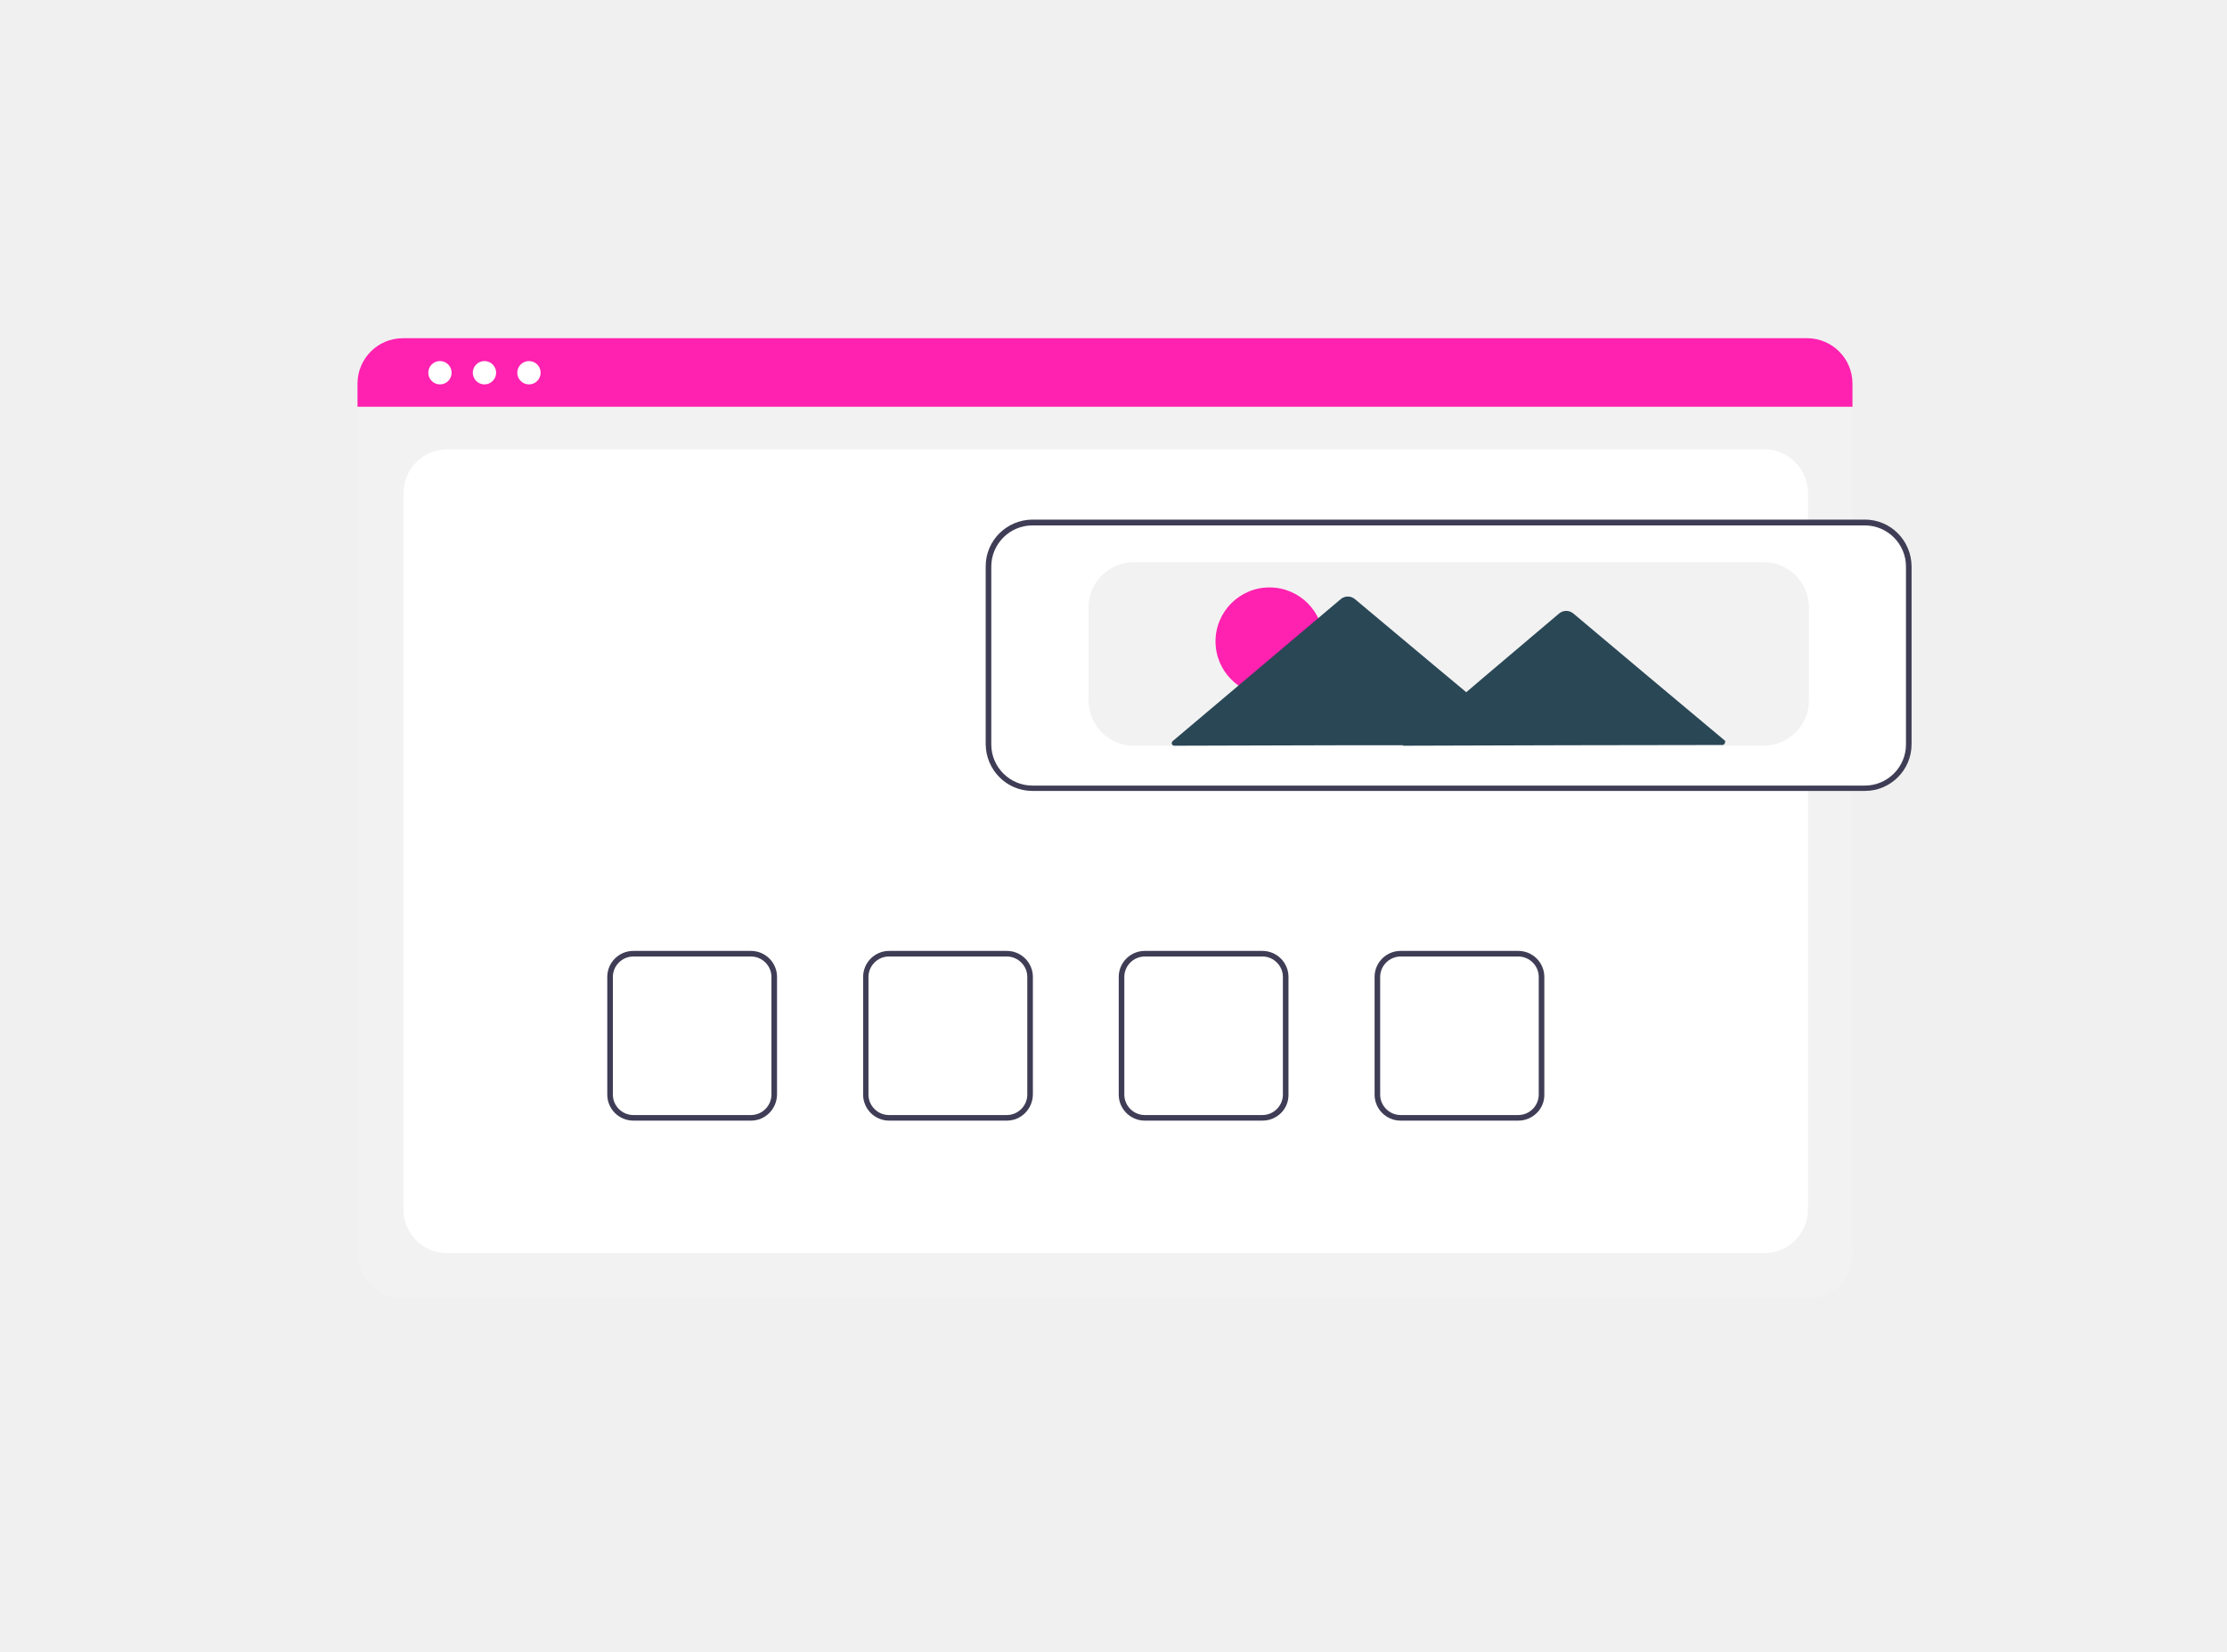
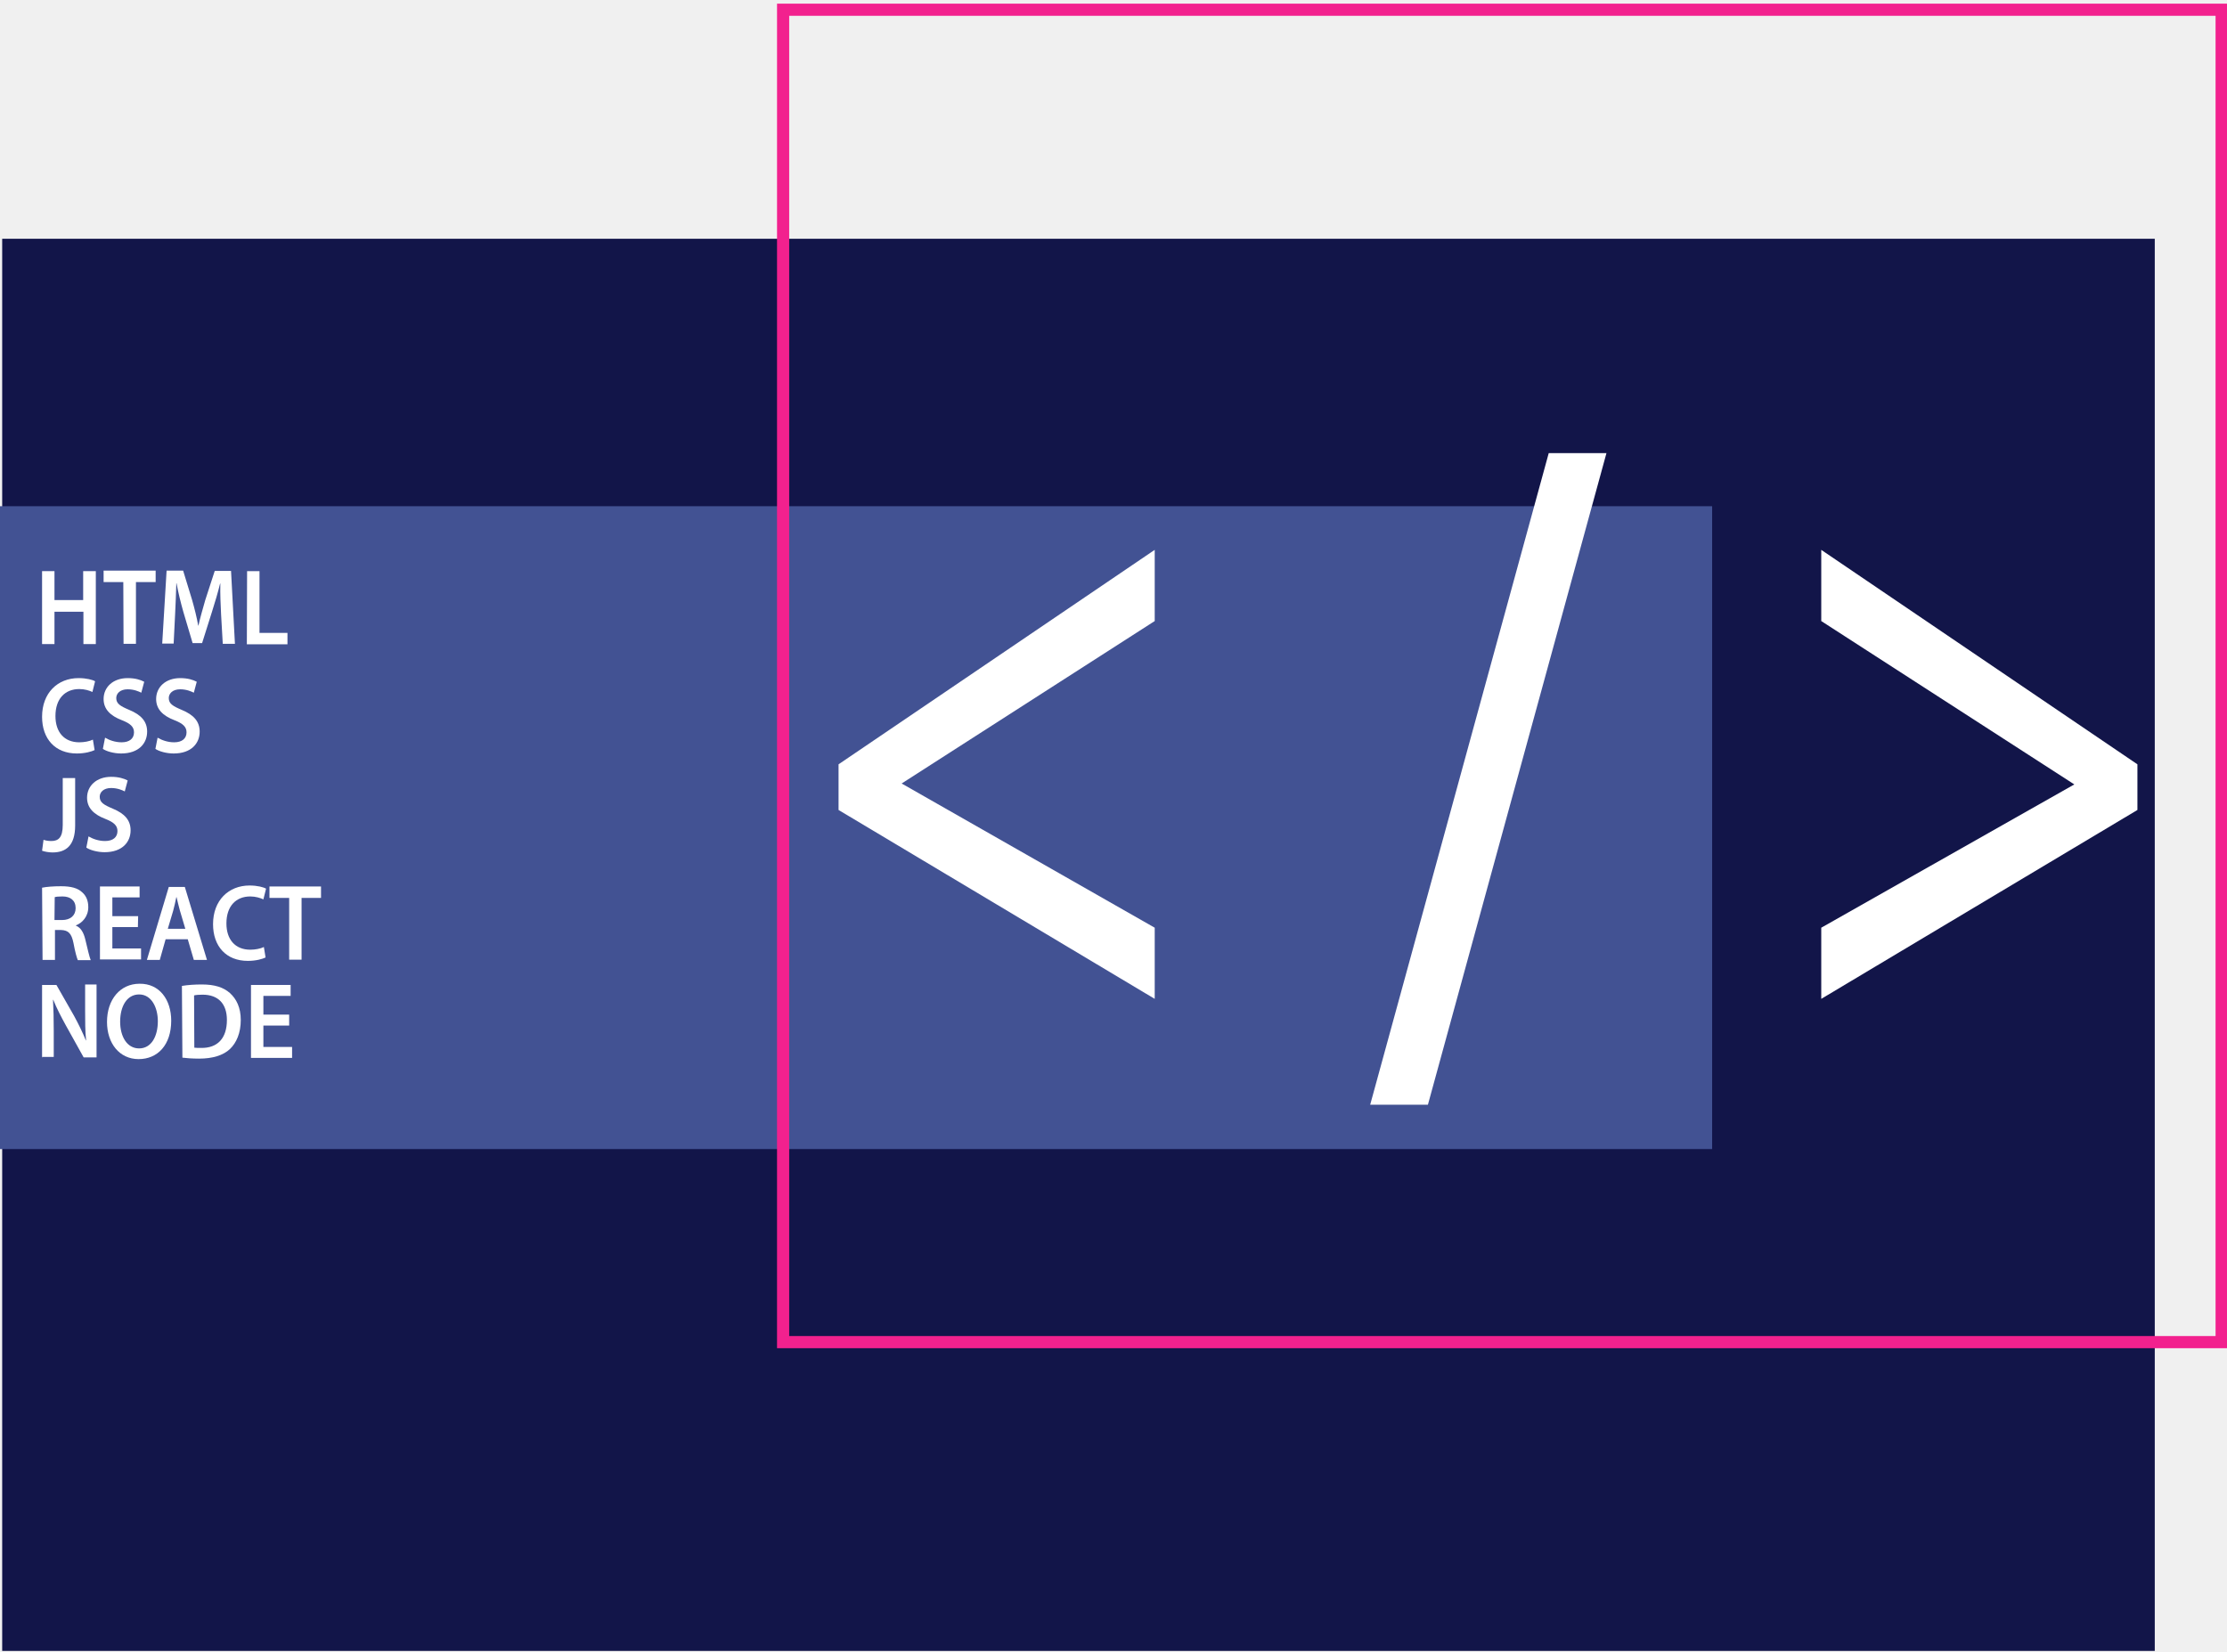
<svg xmlns="http://www.w3.org/2000/svg" version="1.1" id="f1410098-b6ef-424e-beee-8c1519bc1d1f" x="0px" y="0px" viewBox="0 0 915.7 679.3" style="enable-background:new 0 0 915.7 679.3;" xml:space="preserve">
  <style type="text/css">
- 	.st0{fill:#F2F2F2;}
- 	.st1{fill:#FFFFFF;}
- 	.st2{fill:#FF21AF;}
- 	.st3{fill:#3F3D56;}
- 	.st4{fill:#2A4756;}
+ 	.st0{fill:#121549;}
+ 	.st1{fill:#425293;}
+ 	.st2{fill:none;stroke:#F2218E;stroke-width:5;stroke-miterlimit:10;}
+ 	.st3{fill:#FFFFFF;}
+ 	.st4{font-family:'ArialMT';}
+ 	.st5{font-size:375.36px;}
</style>
-   <g id="Image_Web" transform="translate(0 0)">
-     <path id="Path_353" class="st0" d="M743.3,534H165.8c-10.2,0-18.6-8.3-18.6-18.6v-347c0-7.5,6.1-13.6,13.6-13.6h587.2   c7.7,0,13.8,6.2,13.8,13.8v346.8C761.9,525.6,753.6,534,743.3,534z" />
-     <path id="Path_354" class="st1" d="M183.9,515.4h541.5c10,0,18-8.1,18-18l0,0V202.8c0-10-8.1-18-18-18l0,0H183.9   c-10,0-18,8.1-18,18v294.6C165.8,507.3,173.9,515.4,183.9,515.4z" />
-     <path id="Path_355" class="st2" d="M761.7,167.3H147v-9.5c0-10.3,8.3-18.7,18.7-18.7H743c10.3,0,18.7,8.3,18.7,18.7V167.3z" />
-     <circle id="Ellipse_102" class="st1" cx="180.9" cy="153.3" r="4.8" />
-     <circle id="Ellipse_103" class="st1" cx="199.2" cy="153.3" r="4.8" />
-     <circle id="Ellipse_104" class="st1" cx="217.5" cy="153.3" r="4.8" />
-     <path id="Path_379" class="st1" d="M766.8,324.7H424.5c-10.2,0-18.6-8.3-18.6-18.6v-73.2c0-10.2,8.3-18.6,18.6-18.6h342.3   c10.2,0,18.6,8.3,18.6,18.6v73.2C785.4,316.4,777.1,324.7,766.8,324.7z" />
-     <path id="Path_380" class="st3" d="M766.8,325.3H424.5c-10.6,0-19.1-8.6-19.2-19.2v-73.2c0-10.6,8.6-19.1,19.2-19.2h342.3   c10.6,0,19.1,8.6,19.2,19.2v73.2C786,316.7,777.4,325.3,766.8,325.3L766.8,325.3z M424.5,216.1c-9.3,0-16.9,7.6-16.9,16.9v73.2   c0,9.3,7.6,16.9,16.9,16.9h342.3c9.3,0,16.9-7.6,16.9-16.9v-73.2c0-9.3-7.6-16.9-16.9-16.9H424.5z" />
-     <path id="Path_381" class="st0" d="M725.2,306.7h-259c-10.2,0-18.6-8.3-18.6-18.6v-38.3c0-10.2,8.3-18.6,18.6-18.6h259   c10.2,0,18.6,8.3,18.6,18.6v38.3C743.8,298.4,735.4,306.6,725.2,306.7z" />
-     <ellipse id="Ellipse_107" class="st2" cx="522" cy="263.8" rx="22.2" ry="22.2" />
-     <path id="Path_382" class="st4" d="M709.1,304.5l-31.4-26.3l-30.8-25.9c-1.7-1.4-4.1-1.4-5.8,0l-30.7,26l-7.5,6.4l-11.4-9.5   l-34.4-28.8c-1.7-1.4-4.1-1.4-5.8,0l-34.3,29l-34.8,29.4c-0.5,0.4-0.5,1.1-0.2,1.5c0.3,0.3,0.5,0.4,0.9,0.4l71.4-0.2H577l-0.3,0.2   l67.3-0.2l64.2-0.1c0.6,0,1.1-0.5,1.1-1.1C709.5,305,709.4,304.7,709.1,304.5L709.1,304.5z" />
-     <path id="Path_397" class="st1" d="M238.9,351.2h-48.4c-5.9,0-10.7-4.8-10.7-10.7v-48.4c0-5.9,4.8-10.7,10.7-10.7h48.4   c5.9,0,10.7,4.8,10.7,10.7v48.4C249.6,346.4,244.9,351.2,238.9,351.2z" />
-     <path id="Path_398" class="st3" d="M308.8,460.9h-48.4c-5.9,0-10.7-4.8-10.7-10.7v-48.4c0-5.9,4.8-10.7,10.7-10.7h48.4   c5.9,0,10.7,4.8,10.7,10.7v48.4C319.4,456.1,314.7,460.9,308.8,460.9z M260.4,393.4c-4.6,0-8.4,3.8-8.4,8.4v48.4   c0,4.6,3.8,8.4,8.4,8.4h48.4c4.6,0,8.4-3.8,8.4-8.4v-48.4c0-4.6-3.8-8.4-8.4-8.4H260.4z" />
-     <path id="Path_399" class="st3" d="M414,460.9h-48.4c-5.9,0-10.7-4.8-10.7-10.7v-48.4c0-5.9,4.8-10.7,10.7-10.7H414   c5.9,0,10.7,4.8,10.7,10.7v48.4C424.6,456.1,419.9,460.9,414,460.9z M365.5,393.4c-4.6,0-8.4,3.8-8.4,8.4v48.4   c0,4.6,3.8,8.4,8.4,8.4H414c4.6,0,8.4-3.8,8.4-8.4v-48.4c0-4.6-3.8-8.4-8.4-8.4H365.5z" />
-     <path id="Path_400" class="st3" d="M519.1,460.9h-48.4c-5.9,0-10.7-4.8-10.7-10.7v-48.4c0-5.9,4.8-10.7,10.7-10.7h48.4   c5.9,0,10.7,4.8,10.7,10.7v48.4C529.9,456.1,525.1,460.9,519.1,460.9z M470.7,393.4c-4.6,0-8.4,3.8-8.4,8.4v48.4   c0,4.6,3.8,8.4,8.4,8.4h48.4c4.6,0,8.4-3.8,8.4-8.4v-48.4c0-4.6-3.8-8.4-8.4-8.4H470.7z" />
-     <path id="Path_401" class="st3" d="M624.3,460.9h-48.4c-5.9,0-10.7-4.8-10.7-10.7v-48.4c0-5.9,4.8-10.7,10.7-10.7h48.4   c5.9,0,10.7,4.8,10.7,10.7v48.4C635.1,456.1,630.2,460.9,624.3,460.9z M575.9,393.4c-4.6,0-8.4,3.8-8.4,8.4v48.4   c0,4.6,3.8,8.4,8.4,8.4h48.4c4.6,0,8.4-3.8,8.4-8.4v-48.4c0-4.6-3.8-8.4-8.4-8.4H575.9z" />
+   <g>
+     <rect x="0.9" y="98.2" class="st0" width="885.1" height="580.8" />
+     <rect x="-0.1" y="208.2" class="st1" width="704.1" height="264.4" />
+     <rect x="322" y="4" class="st2" width="591.5" height="548" />
+     <g>
+       <g>
+         <g>
+           <path class="st3" d="M25.8,320h5.1v19.5c0,8.3-3.8,11.1-9.3,11.1c-1.4,0-3.2-0.3-4.3-0.7l0.6-4.5c0.8,0.3,1.9,0.5,3.2,0.5      c2.9,0,4.7-1.4,4.7-6.6V320L25.8,320z" />
+           <path class="st3" d="M36.4,344c1.7,1,4.1,1.9,6.8,1.9c3.3,0,5.1-1.6,5.1-4.1c0-2.2-1.4-3.6-5-5c-4.7-1.8-7.5-4.5-7.5-8.7      c0-4.9,3.9-8.6,9.9-8.6c3.1,0,5.3,0.7,6.8,1.5l-1.2,4.5c-1-0.5-3-1.4-5.6-1.4c-3.2,0-4.7,1.8-4.7,3.6c0,2.3,1.6,3.3,5.4,4.9      c4.8,2,7.3,4.7,7.3,8.9c0,4.8-3.4,9-10.7,9c-3,0-6.1-0.9-7.5-1.9L36.4,344z" />
+         </g>
+       </g>
+       <g>
+         <g>
+           <path class="st3" d="M38.9,308.5c-1.2,0.6-3.9,1.4-7.3,1.4c-8.9,0-14.3-6-14.3-15.1c0-9.8,6.4-15.9,15-15.9      c3.3,0,5.8,0.7,6.8,1.3l-1.1,4.4c-1.3-0.6-3.2-1.2-5.4-1.2c-5.8,0-9.8,3.9-9.8,11.1c0,6.6,3.6,10.8,9.8,10.8      c2,0,4.2-0.4,5.6-1.1L38.9,308.5z" />
+           <path class="st3" d="M43.2,303.4c1.7,1,4.1,1.9,6.8,1.9c3.3,0,5.1-1.6,5.1-4.1c0-2.2-1.4-3.6-5-5c-4.7-1.8-7.5-4.5-7.5-8.7      c0-4.9,3.9-8.6,9.9-8.6c3.1,0,5.3,0.7,6.8,1.5l-1.2,4.5c-1-0.5-3-1.4-5.6-1.4c-3.2,0-4.7,1.8-4.7,3.6c0,2.3,1.6,3.3,5.4,4.9      c4.8,2,7.3,4.7,7.3,8.9c0,4.8-3.4,9-10.7,9c-3,0-6.1-0.9-7.5-1.9L43.2,303.4z" />
+           <path class="st3" d="M64.8,303.4c1.7,1,4.1,1.9,6.8,1.9c3.3,0,5.1-1.6,5.1-4.1c0-2.2-1.4-3.6-5-5c-4.7-1.8-7.5-4.5-7.5-8.7      c0-4.9,3.9-8.6,9.9-8.6c3.1,0,5.3,0.7,6.8,1.5l-1.2,4.5c-1-0.5-3-1.4-5.6-1.4c-3.2,0-4.7,1.8-4.7,3.6c0,2.3,1.6,3.3,5.4,4.9      c4.8,2,7.3,4.7,7.3,8.9c0,4.8-3.4,9-10.7,9c-3,0-6.1-0.9-7.5-1.9L64.8,303.4z" />
+         </g>
+       </g>
+       <g>
+         <g>
+           <path class="st3" d="M22.4,234.9v11.9h11.8v-11.9h5.2v30h-5.1v-13.3H22.4v13.3h-5.1v-30H22.4L22.4,234.9z" />
+           <path class="st3" d="M50.7,239.4h-8.1v-4.7H64v4.7h-8.1v25.4h-5.1L50.7,239.4L50.7,239.4z" />
+           <path class="st3" d="M90.9,252.6c-0.2-3.9-0.4-8.5-0.3-12.6h-0.1c-0.9,3.7-2.1,7.7-3.3,11.5l-4.1,13h-3.9l-3.8-12.8      c-1.1-3.9-2.1-7.9-2.8-11.8h-0.1c-0.1,3.9-0.3,8.7-0.5,12.8l-0.6,12h-4.7l1.8-30h6.8l3.7,12.1c1,3.5,1.9,7.1,2.5,10.5h0.1      c0.7-3.3,1.8-6.9,2.8-10.5l3.9-12H95l1.6,30h-5L90.9,252.6z" />
+           <path class="st3" d="M101.6,234.9h5.1v25.4h11.5v4.7h-16.7L101.6,234.9L101.6,234.9z" />
+         </g>
+       </g>
+       <g>
+         <g>
+           <path class="st3" d="M17.3,365.1c1.9-0.4,4.8-0.6,7.8-0.6c4,0,6.8,0.7,8.7,2.5c1.6,1.4,2.5,3.4,2.5,6.1c0,3.9-2.5,6.5-5.1,7.5      v0.1c2,0.8,3.2,2.8,3.9,5.8c0.9,3.8,1.7,7.2,2.2,8.4H32c-0.4-0.9-1.1-3.3-1.8-7.1c-0.8-3.9-2.1-5.2-5.1-5.3h-2.5v12.3h-5.1      L17.3,365.1L17.3,365.1L17.3,365.1z M22.4,378.4h3.1c3.5,0,5.6-1.9,5.6-4.9c0-3.2-2.2-4.8-5.4-4.8c-1.6,0-2.7,0.1-3.2,0.3      L22.4,378.4L22.4,378.4z" />
+           <path class="st3" d="M56.7,381.3H46.2v8.8H58v4.5H41.1v-30h16.3v4.5H46.2v7.7h10.6L56.7,381.3L56.7,381.3z" />
+           <path class="st3" d="M68.1,386.3l-2.4,8.5h-5.3l9-30H76l9.1,30h-5.4l-2.5-8.5H68.1z M76.2,382l-2.2-7.4c-0.5-1.8-1-3.9-1.4-5.6      h-0.1c-0.4,1.8-0.8,3.9-1.3,5.6L69,382H76.2z" />
+           <path class="st3" d="M109.2,393.8c-1.2,0.6-3.9,1.4-7.3,1.4c-8.9,0-14.3-6-14.3-15.1c0-9.8,6.4-15.9,15-15.9      c3.3,0,5.8,0.7,6.8,1.3l-1.1,4.4c-1.3-0.6-3.2-1.2-5.4-1.2c-5.8,0-9.8,3.9-9.8,11.1c0,6.6,3.6,10.8,9.8,10.8      c2,0,4.2-0.4,5.6-1.1L109.2,393.8z" />
+           <path class="st3" d="M118.9,369.3h-8.1v-4.7H132v4.7h-8v25.4h-5.1V369.3L118.9,369.3z" />
+         </g>
+       </g>
+       <g>
+         <g>
+           <path class="st3" d="M17.3,435.1v-30h5.9l7.3,12.8c1.8,3.3,3.5,6.8,4.8,10h0.1C35,424,35,420,35,415.4v-10.5h4.7v30h-5.3      L27,421.6c-1.8-3.3-3.7-6.9-5.1-10.4h-0.1c0.2,3.9,0.3,7.9,0.3,12.8v10.7h-4.7L17.3,435.1L17.3,435.1z" />
+           <path class="st3" d="M70.4,419.8c0,10-5.6,15.8-13.4,15.8c-7.9,0-13-6.5-13-15.3c0-9.2,5.4-15.7,13.4-15.7      C65.6,404.5,70.4,411.2,70.4,419.8z M49.4,420.2c0,6.1,2.8,11,7.8,11s7.7-4.9,7.7-11.2c0-5.6-2.6-11-7.7-11S49.4,414,49.4,420.2      z" />
+           <path class="st3" d="M74.8,405.5c2.3-0.4,5.2-0.6,8.2-0.6c5.3,0,8.9,1.2,11.5,3.5c2.7,2.4,4.5,6,4.5,11.1      c0,5.4-1.8,9.4-4.4,11.9c-2.8,2.7-7.3,4-12.7,4c-3,0-5.3-0.2-6.9-0.4L74.8,405.5L74.8,405.5z M79.9,430.9      c0.7,0.1,1.8,0.1,2.8,0.1c6.7,0.1,10.6-3.9,10.6-11.5c0-6.6-3.5-10.4-10-10.4c-1.6,0-2.7,0.1-3.5,0.3L79.9,430.9L79.9,430.9z" />
+           <path class="st3" d="M118.9,421.8h-10.6v8.8h11.8v4.5h-16.9v-30h16.3v4.5h-11.2v7.7h10.6V421.8L118.9,421.8z" />
+         </g>
+       </g>
+     </g>
  </g>
+   <text transform="matrix(0.7353 0 0 1 331 454.3691)" class="st3 st4 st5">&lt; / &gt;</text>
</svg>
